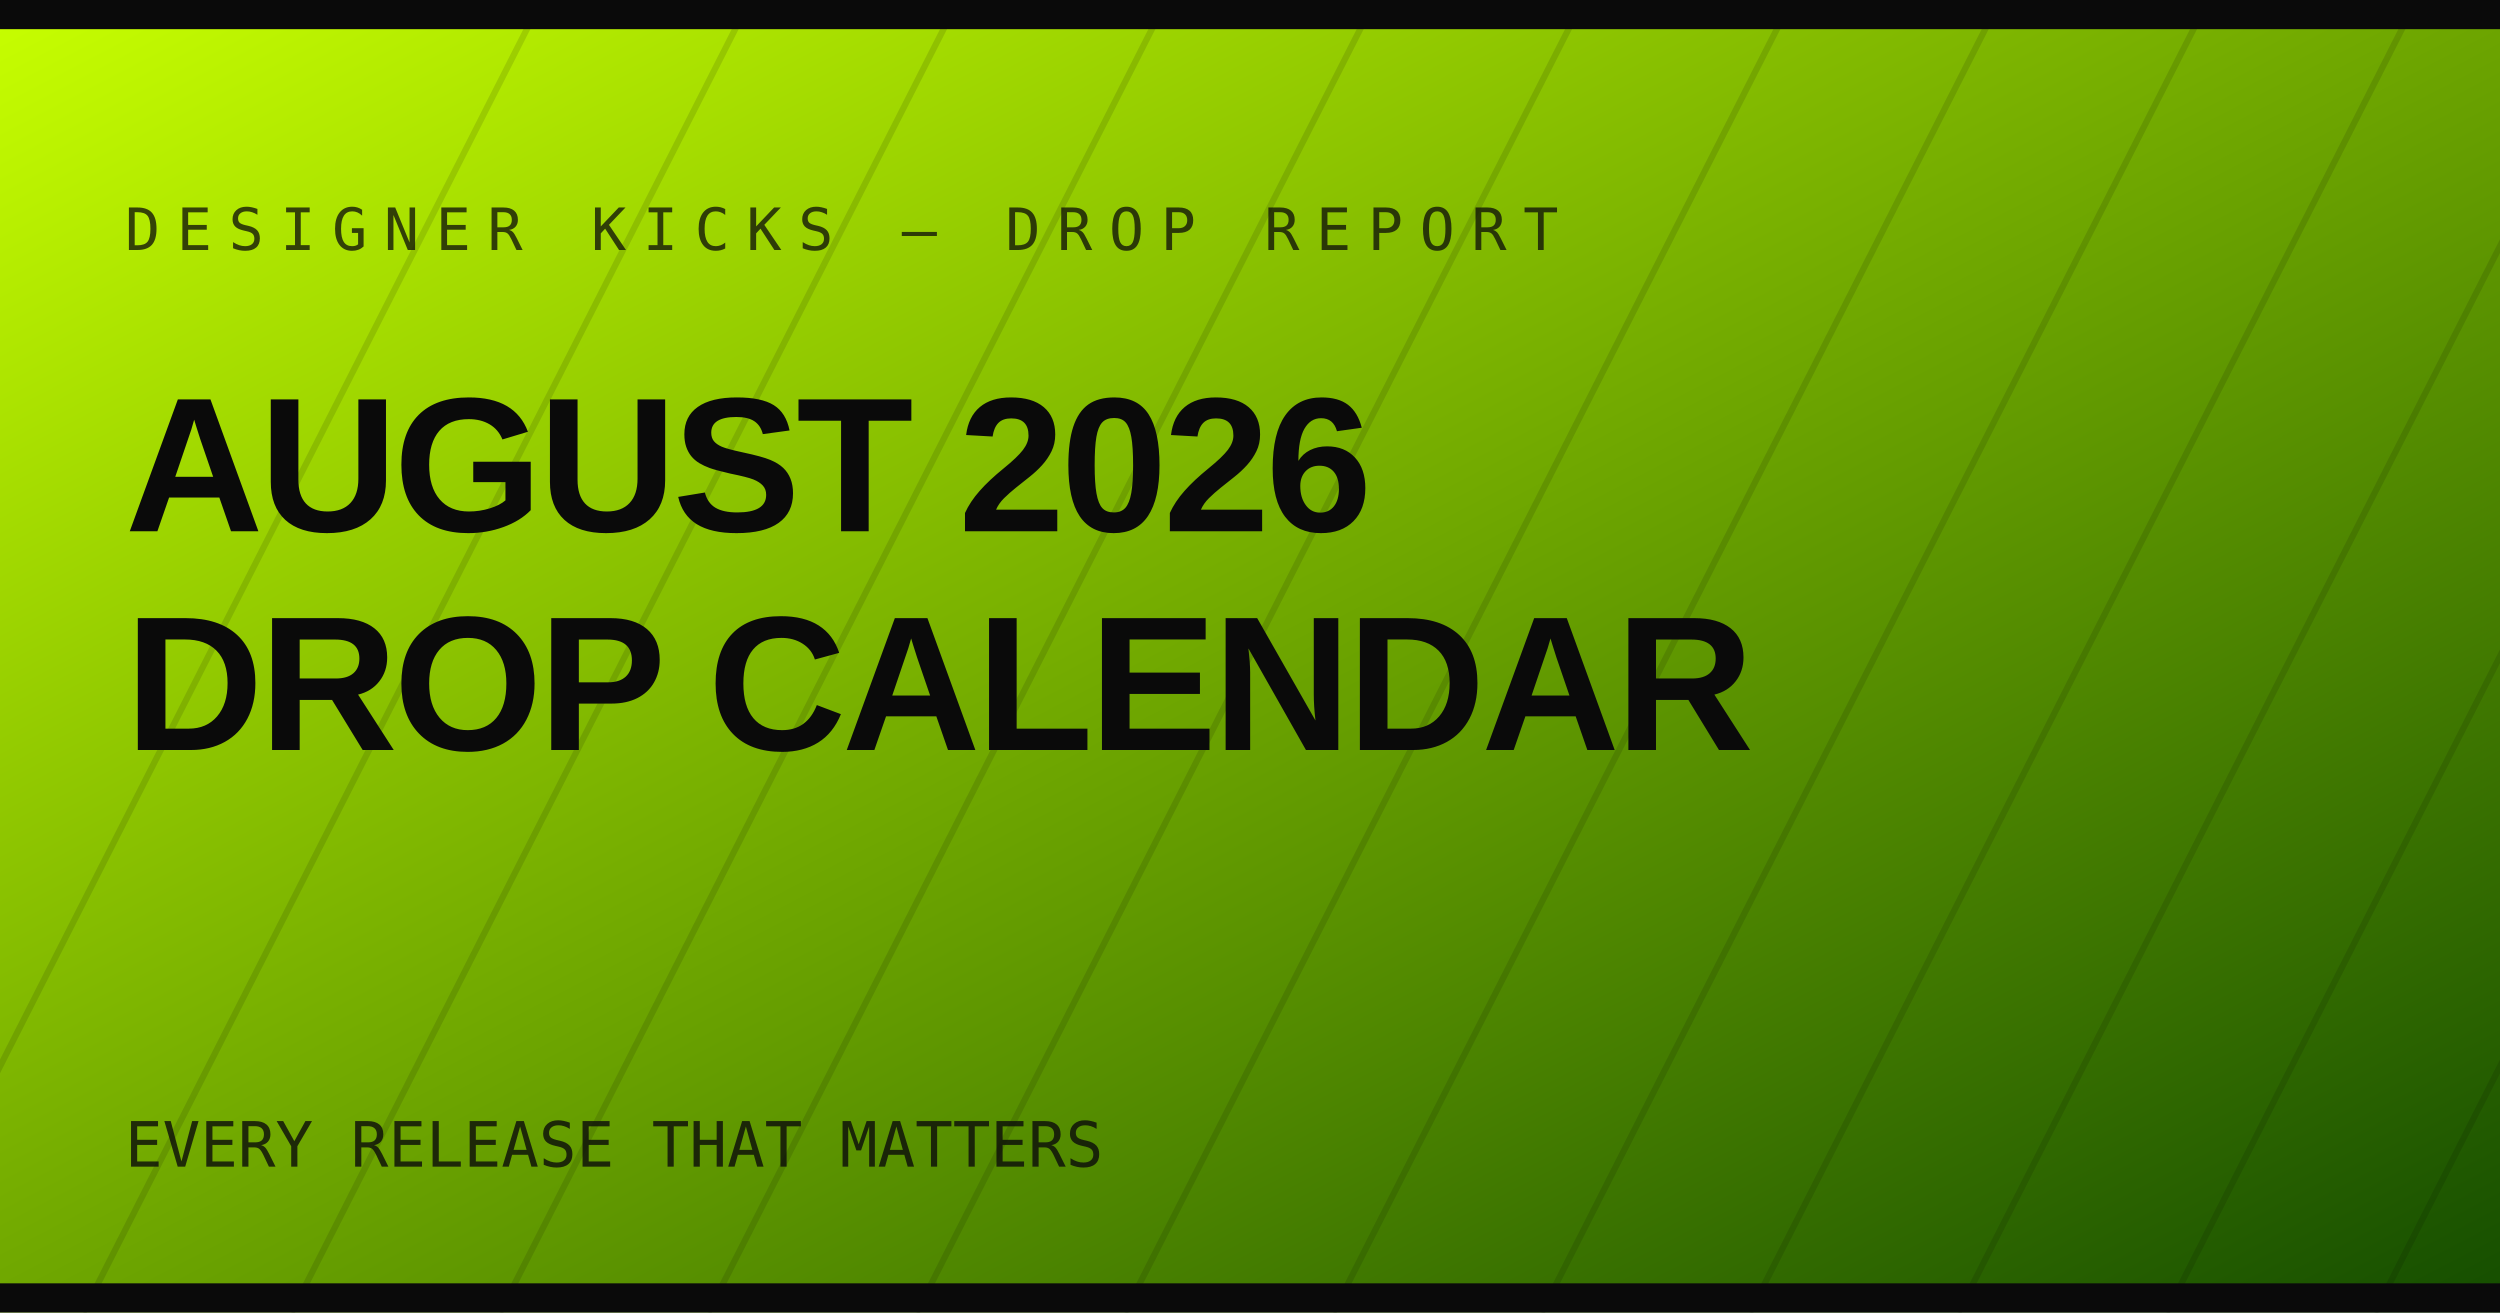
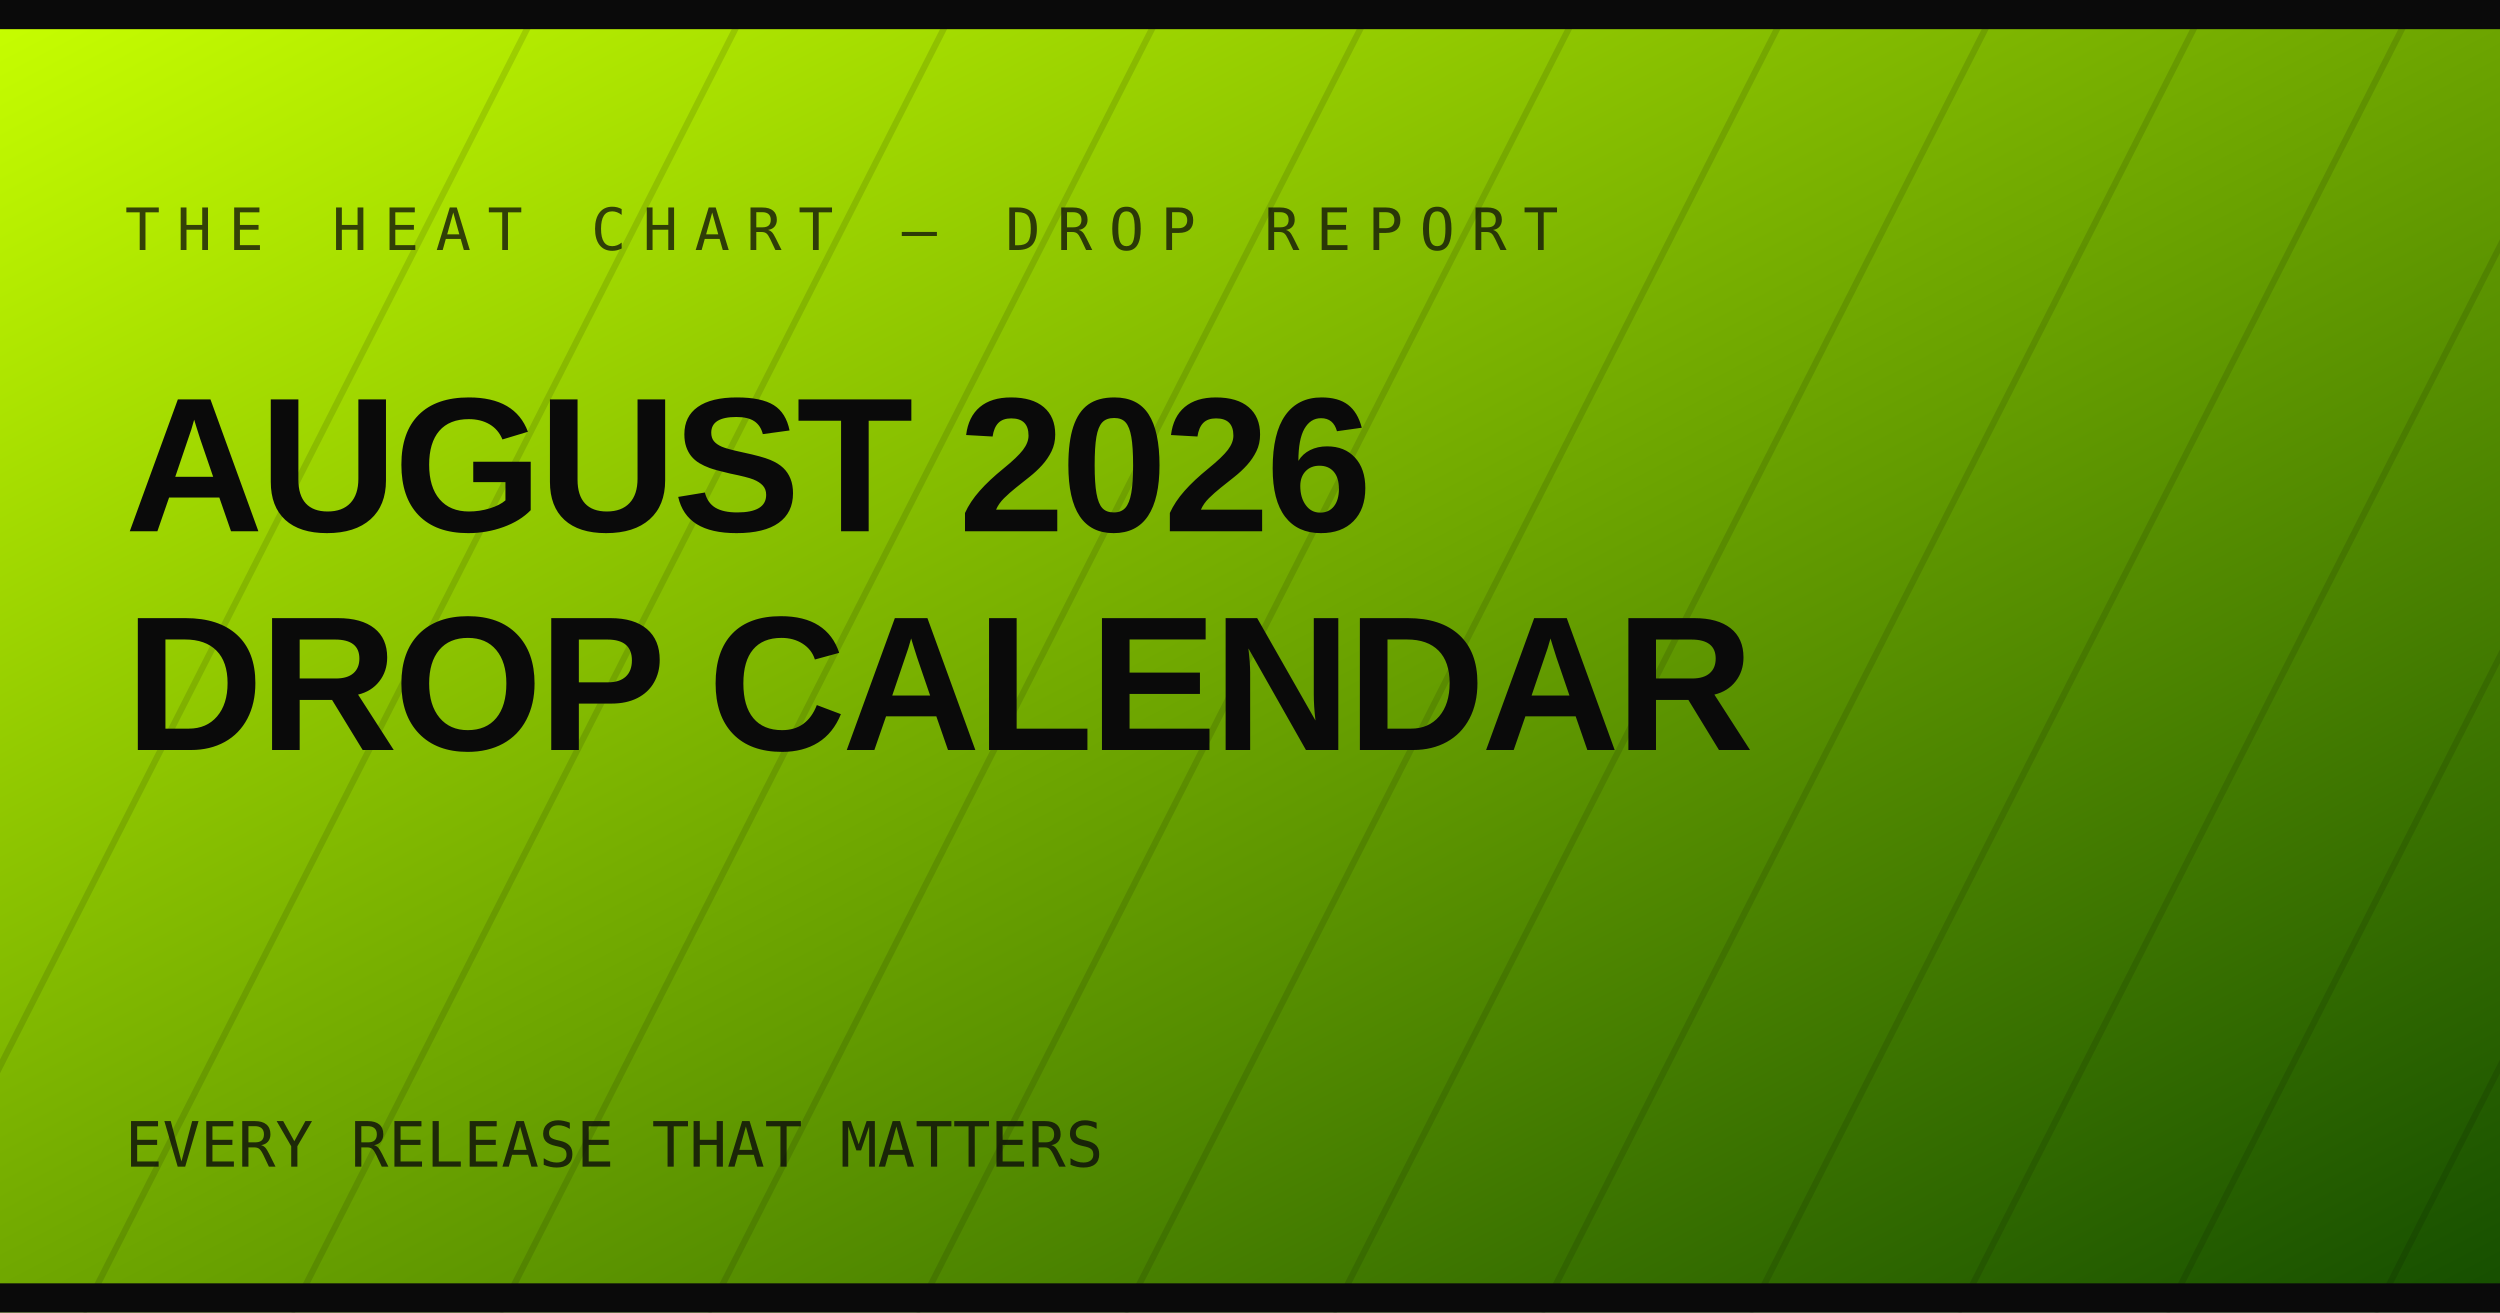
<svg xmlns="http://www.w3.org/2000/svg" viewBox="0 0 1200 630">
  <defs>
    <linearGradient id="bg" x1="0" y1="0" x2="1" y2="1">
      <stop offset="0" stop-color="#c8ff00" />
      <stop offset="1" stop-color="#144d00" />
    </linearGradient>
  </defs>
  <rect width="1200" height="630" fill="url(#bg)" />
  <g opacity="0.12" fill="none" stroke="#000" stroke-width="3">
    <line x1="-60" y1="630" x2="260" y2="0" />
    <line x1="40" y1="630" x2="360" y2="0" />
    <line x1="140" y1="630" x2="460" y2="0" />
    <line x1="240" y1="630" x2="560" y2="0" />
    <line x1="340" y1="630" x2="660" y2="0" />
    <line x1="440" y1="630" x2="760" y2="0" />
    <line x1="540" y1="630" x2="860" y2="0" />
    <line x1="640" y1="630" x2="960" y2="0" />
    <line x1="740" y1="630" x2="1060" y2="0" />
    <line x1="840" y1="630" x2="1160" y2="0" />
    <line x1="940" y1="630" x2="1260" y2="0" />
    <line x1="1040" y1="630" x2="1360" y2="0" />
    <line x1="1140" y1="630" x2="1460" y2="0" />
    <line x1="1240" y1="630" x2="1560" y2="0" />
  </g>
  <rect x="0" y="0" width="1200" height="14" fill="#0a0a0a" />
  <rect x="0" y="616" width="1200" height="14" fill="#0a0a0a" />
-   <text x="60" y="120" font-family="monospace" font-size="28" letter-spacing="8" fill="#0a0a0a" opacity="0.75">DESIGNER KICKS — DROP REPORT</text>
+   <text x="60" y="120" font-family="monospace" font-size="28" letter-spacing="8" fill="#0a0a0a" opacity="0.75">THE HEAT CHART — DROP REPORT</text>
  <text x="60" y="255" font-family="Arial Black, Arial, sans-serif" font-size="92" font-weight="900" fill="#0a0a0a" letter-spacing="-2">AUGUST 2026</text>
  <text x="60" y="360" font-family="Arial Black, Arial, sans-serif" font-size="92" font-weight="900" fill="#0a0a0a" letter-spacing="-2">DROP CALENDAR</text>
  <text x="60" y="560" font-family="monospace" font-size="30" fill="#0a0a0a" opacity="0.8">EVERY RELEASE THAT MATTERS</text>
</svg>
